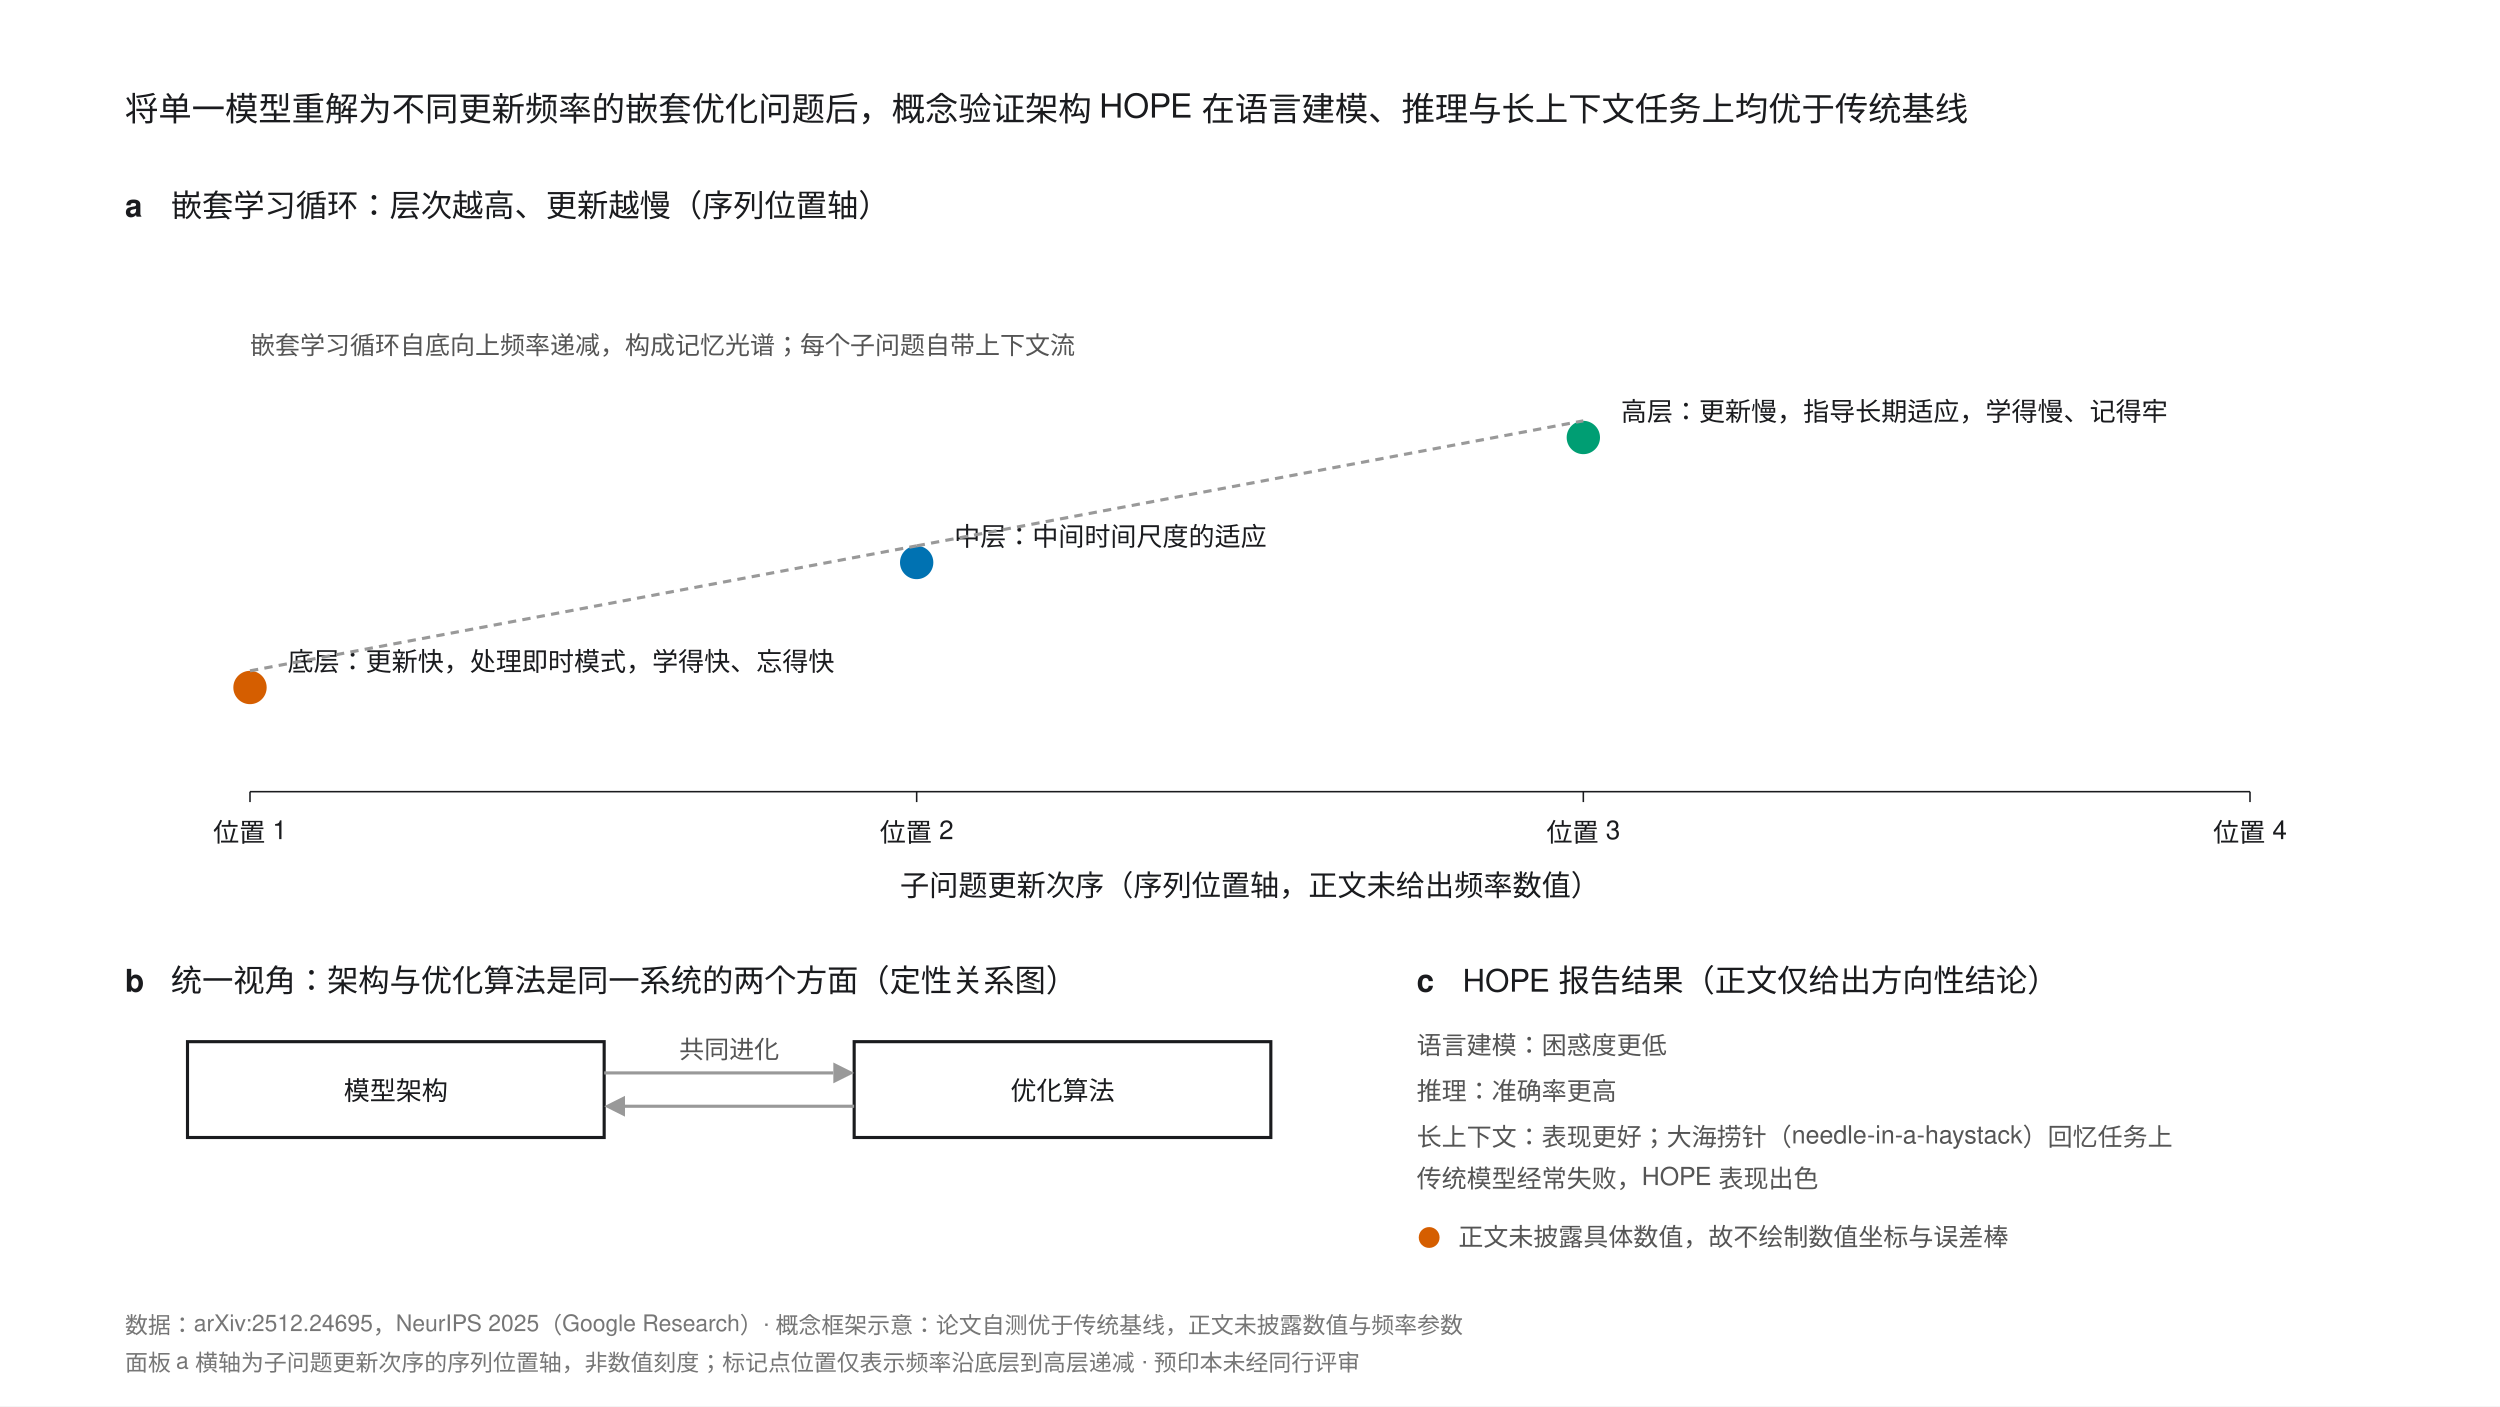
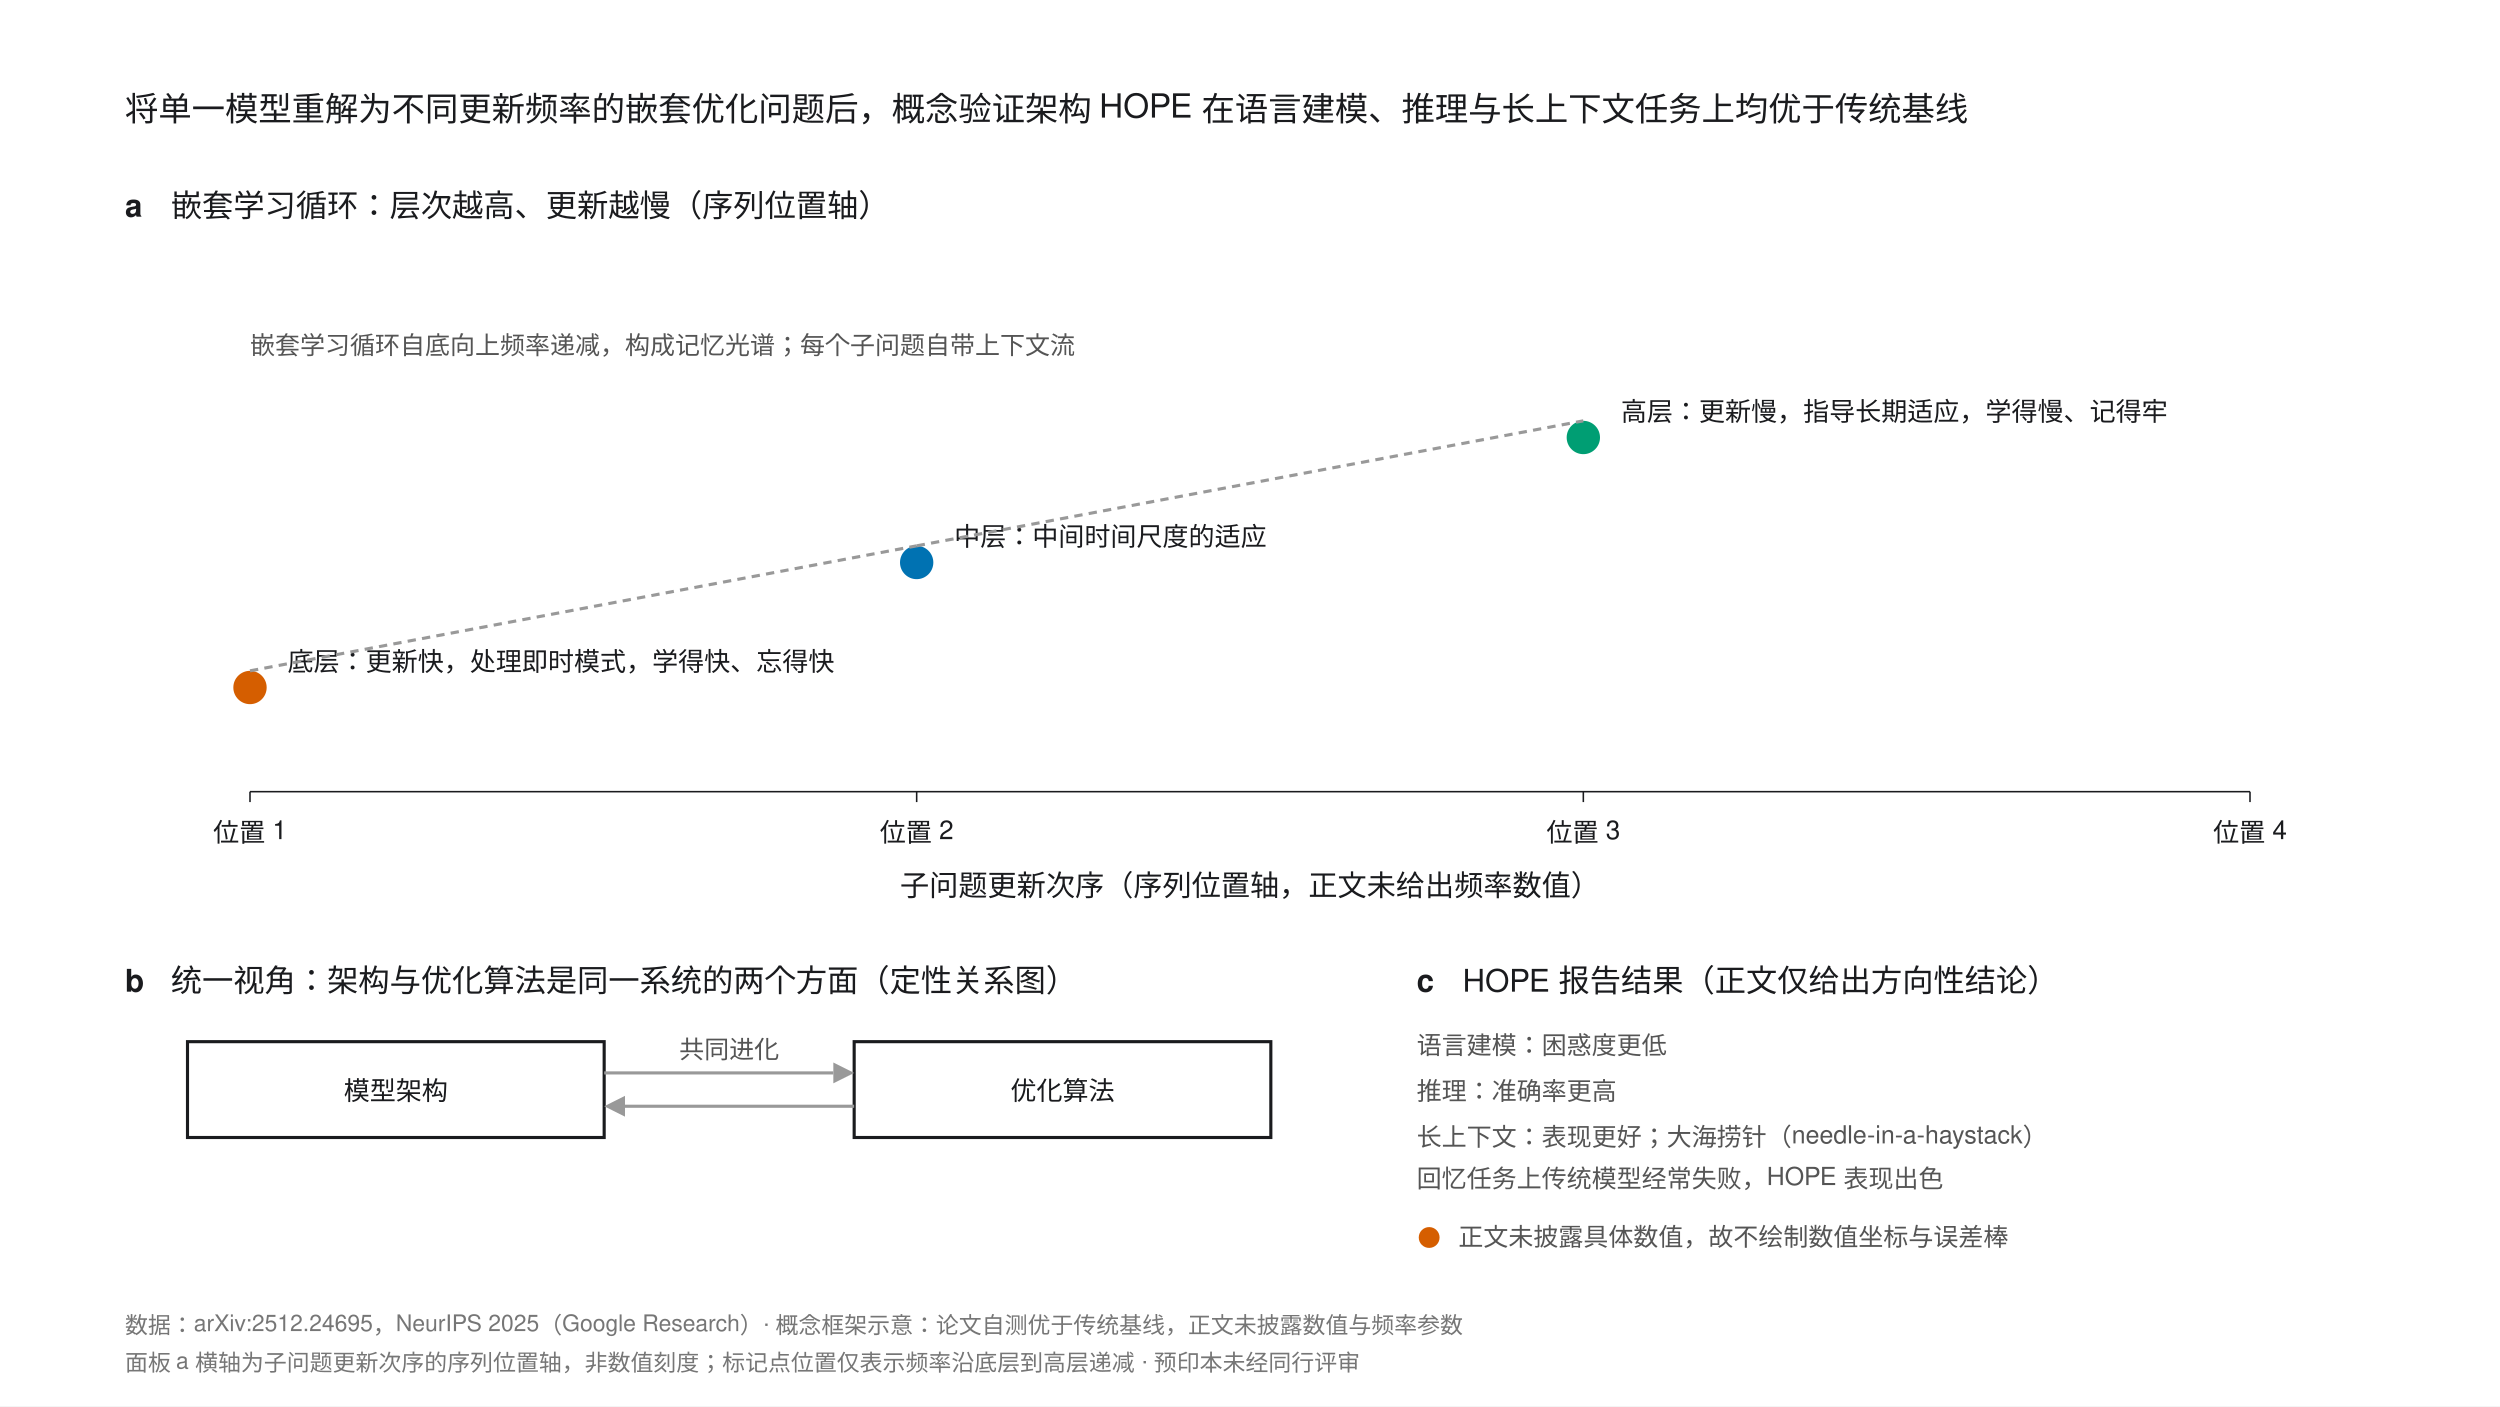
<svg xmlns="http://www.w3.org/2000/svg" width="1200" height="675" viewBox="0 0 1200 675" font-family="'Helvetica Neue',Helvetica,Arial,'PingFang SC',sans-serif">
  <rect width="1200" height="675" fill="#FFFFFF" />
  <text x="60" y="58" font-size="16" fill="#1A1B1E">将单一模型重解为不同更新频率的嵌套优化问题后，概念验证架构 HOPE 在语言建模、推理与长上下文任务上均优于传统基线</text>
  <text x="60" y="104" font-size="15" font-weight="bold" fill="#1A1B1E">a</text>
  <text x="82" y="104" font-size="15" fill="#1A1B1E">嵌套学习循环：层次越高、更新越慢（序列位置轴）</text>
  <line x1="120" y1="380" x2="1080" y2="380" stroke="#1A1B1E" stroke-width="0.75" />
  <g stroke="#1A1B1E" stroke-width="0.75">
    <line x1="120" y1="380" x2="120" y2="385" />
    <line x1="440" y1="380" x2="440" y2="385" />
    <line x1="760" y1="380" x2="760" y2="385" />
    <line x1="1080" y1="380" x2="1080" y2="385" />
  </g>
  <g font-size="12.5" fill="#1A1B1E" text-anchor="middle">
    <text x="120" y="404">位置 1</text>
    <text x="440" y="404">位置 2</text>
    <text x="760" y="404">位置 3</text>
    <text x="1080" y="404">位置 4</text>
  </g>
  <text x="600" y="430" font-size="14" fill="#1A1B1E" text-anchor="middle">子问题更新次序（序列位置轴，正文未给出频率数值）</text>
  <circle cx="120" cy="330" r="8" fill="#D55E00" />
  <text x="138" y="322" font-size="12.5" fill="#1A1B1E" text-anchor="start">底层：更新快，处理即时模式，学得快、忘得快</text>
  <circle cx="440" cy="270" r="8" fill="#0072B2" />
  <text x="458" y="262" font-size="12.5" fill="#1A1B1E" text-anchor="start">中层：中间时间尺度的适应</text>
  <circle cx="760" cy="210" r="8" fill="#009E73" />
  <text x="778" y="202" font-size="12.5" fill="#1A1B1E" text-anchor="start">高层：更新慢，指导长期适应，学得慢、记得牢</text>
  <g stroke="#999999" stroke-width="1.5" stroke-dasharray="4 3">
    <line x1="120" y1="322" x2="440" y2="262" />
    <line x1="440" y1="262" x2="760" y2="202" />
  </g>
  <text x="120" y="170" font-size="12" fill="#555">嵌套学习循环自底向上频率递减，构成记忆光谱；每个子问题自带上下文流</text>
  <text x="60" y="476" font-size="15" font-weight="bold" fill="#1A1B1E">b</text>
  <text x="82" y="476" font-size="15" fill="#1A1B1E">统一视角：架构与优化算法是同一系统的两个方面（定性关系图）</text>
  <rect x="90" y="500" width="200" height="46" fill="none" stroke="#1A1B1E" stroke-width="1.5" />
  <text x="190" y="528" font-size="12.5" fill="#1A1B1E" text-anchor="middle">模型架构</text>
  <rect x="410" y="500" width="200" height="46" fill="none" stroke="#1A1B1E" stroke-width="1.5" />
  <text x="510" y="528" font-size="12.5" fill="#1A1B1E" text-anchor="middle">优化算法</text>
  <g stroke="#999999" stroke-width="1.5">
    <line x1="290" y1="515" x2="400" y2="515" />
    <line x1="410" y1="531" x2="300" y2="531" />
  </g>
  <polygon points="400,510 410,515 400,520" fill="#999999" />
  <polygon points="300,526 290,531 300,536" fill="#999999" />
  <text x="350" y="508" font-size="12" fill="#555" text-anchor="middle">共同进化</text>
  <text x="680" y="476" font-size="15" font-weight="bold" fill="#1A1B1E">c</text>
  <text x="702" y="476" font-size="15" fill="#1A1B1E">HOPE 报告结果（正文仅给出方向性结论）</text>
  <g font-size="12" fill="#555">
    <text x="680" y="506">语言建模：困惑度更低</text>
    <text x="680" y="528">推理：准确率更高</text>
-     <text x="680" y="550">长上下文：表现更好；大海捞针（needle-in-a-haystack）回忆任务上</text>
-     <text x="680" y="570">传统模型经常失败，HOPE 表现出色</text>
+     <text x="680" y="550">长上下文：表现更好；大海捞针（needle-in-a-haystack）</text>
+     <text x="680" y="570">回忆任务上传统模型经常失败，HOPE 表现出色</text>
  </g>
  <circle cx="686" cy="594" r="5" fill="#D55E00" />
  <text x="700" y="598" font-size="12" fill="#555">正文未披露具体数值，故不绘制数值坐标与误差棒</text>
  <text x="60" y="640" font-size="11" fill="#767676">数据：arXiv:2512.24695，NeurIPS 2025（Google Research）· 概念框架示意：论文自测优于传统基线，正文未披露数值与频率参数</text>
  <text x="60" y="658" font-size="11" fill="#767676">面板 a 横轴为子问题更新次序的序列位置轴，非数值刻度；标记点位置仅表示频率沿底层到高层递减 · 预印本未经同行评审</text>
</svg>
